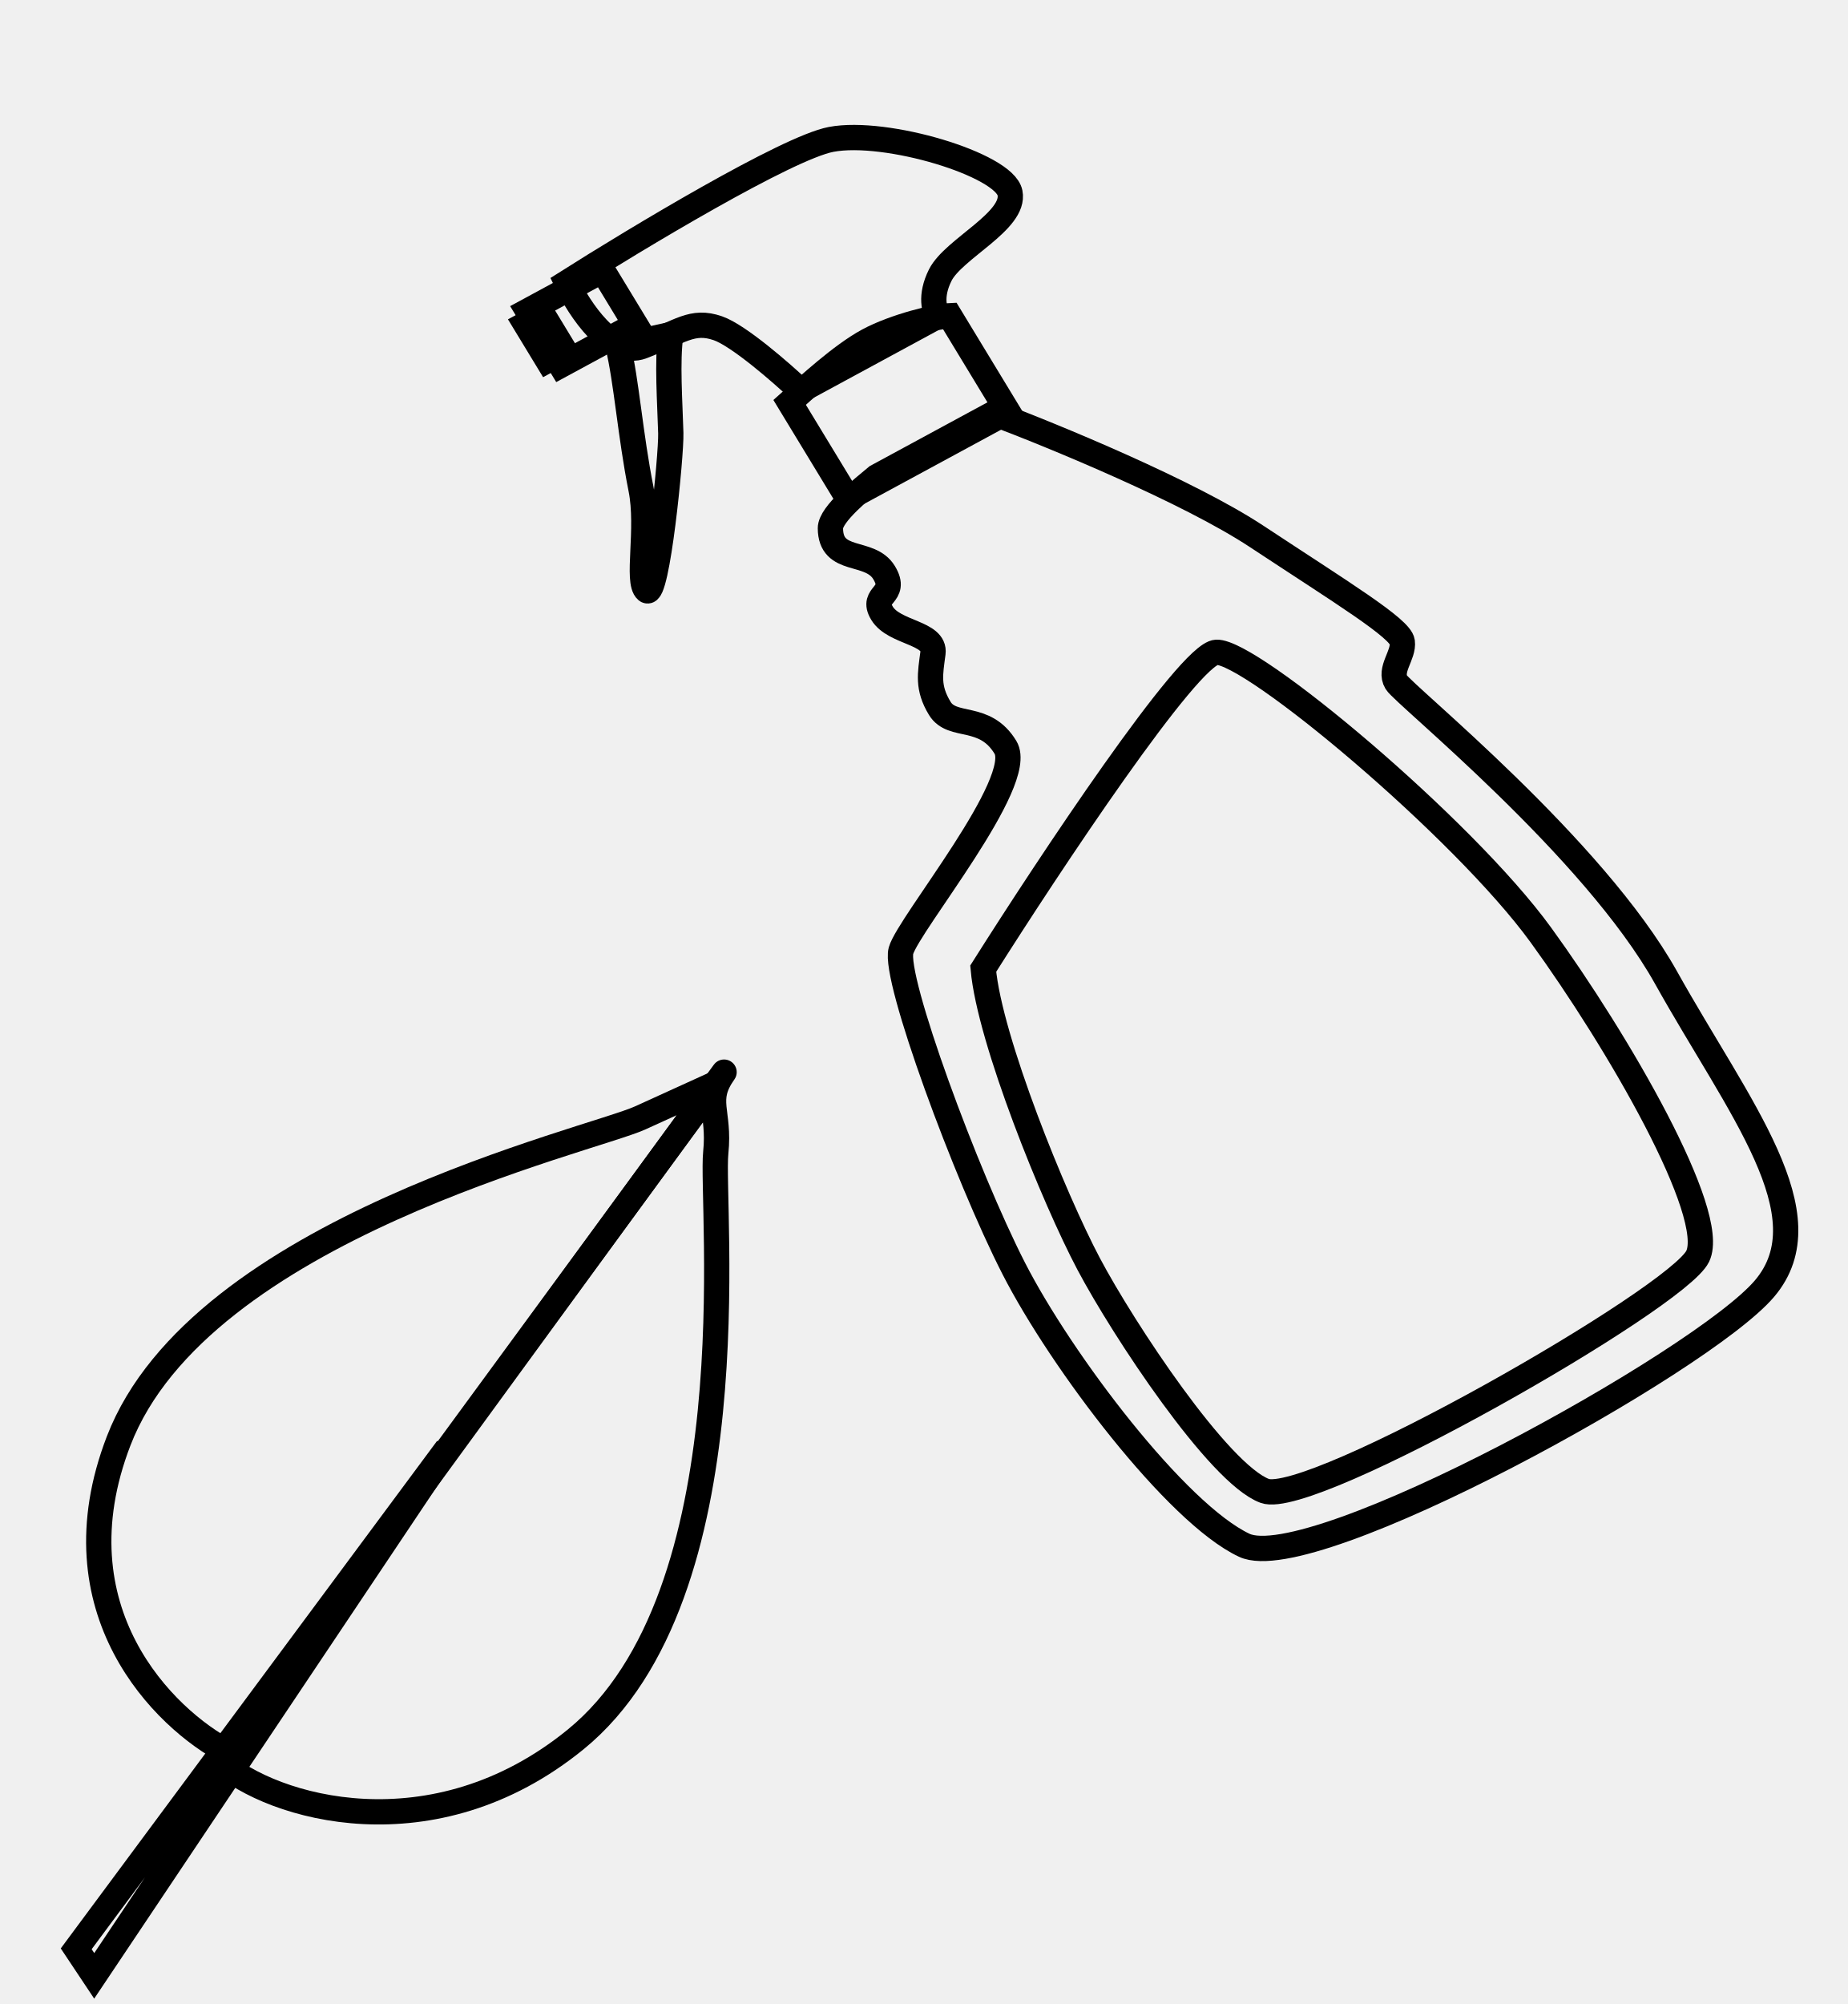
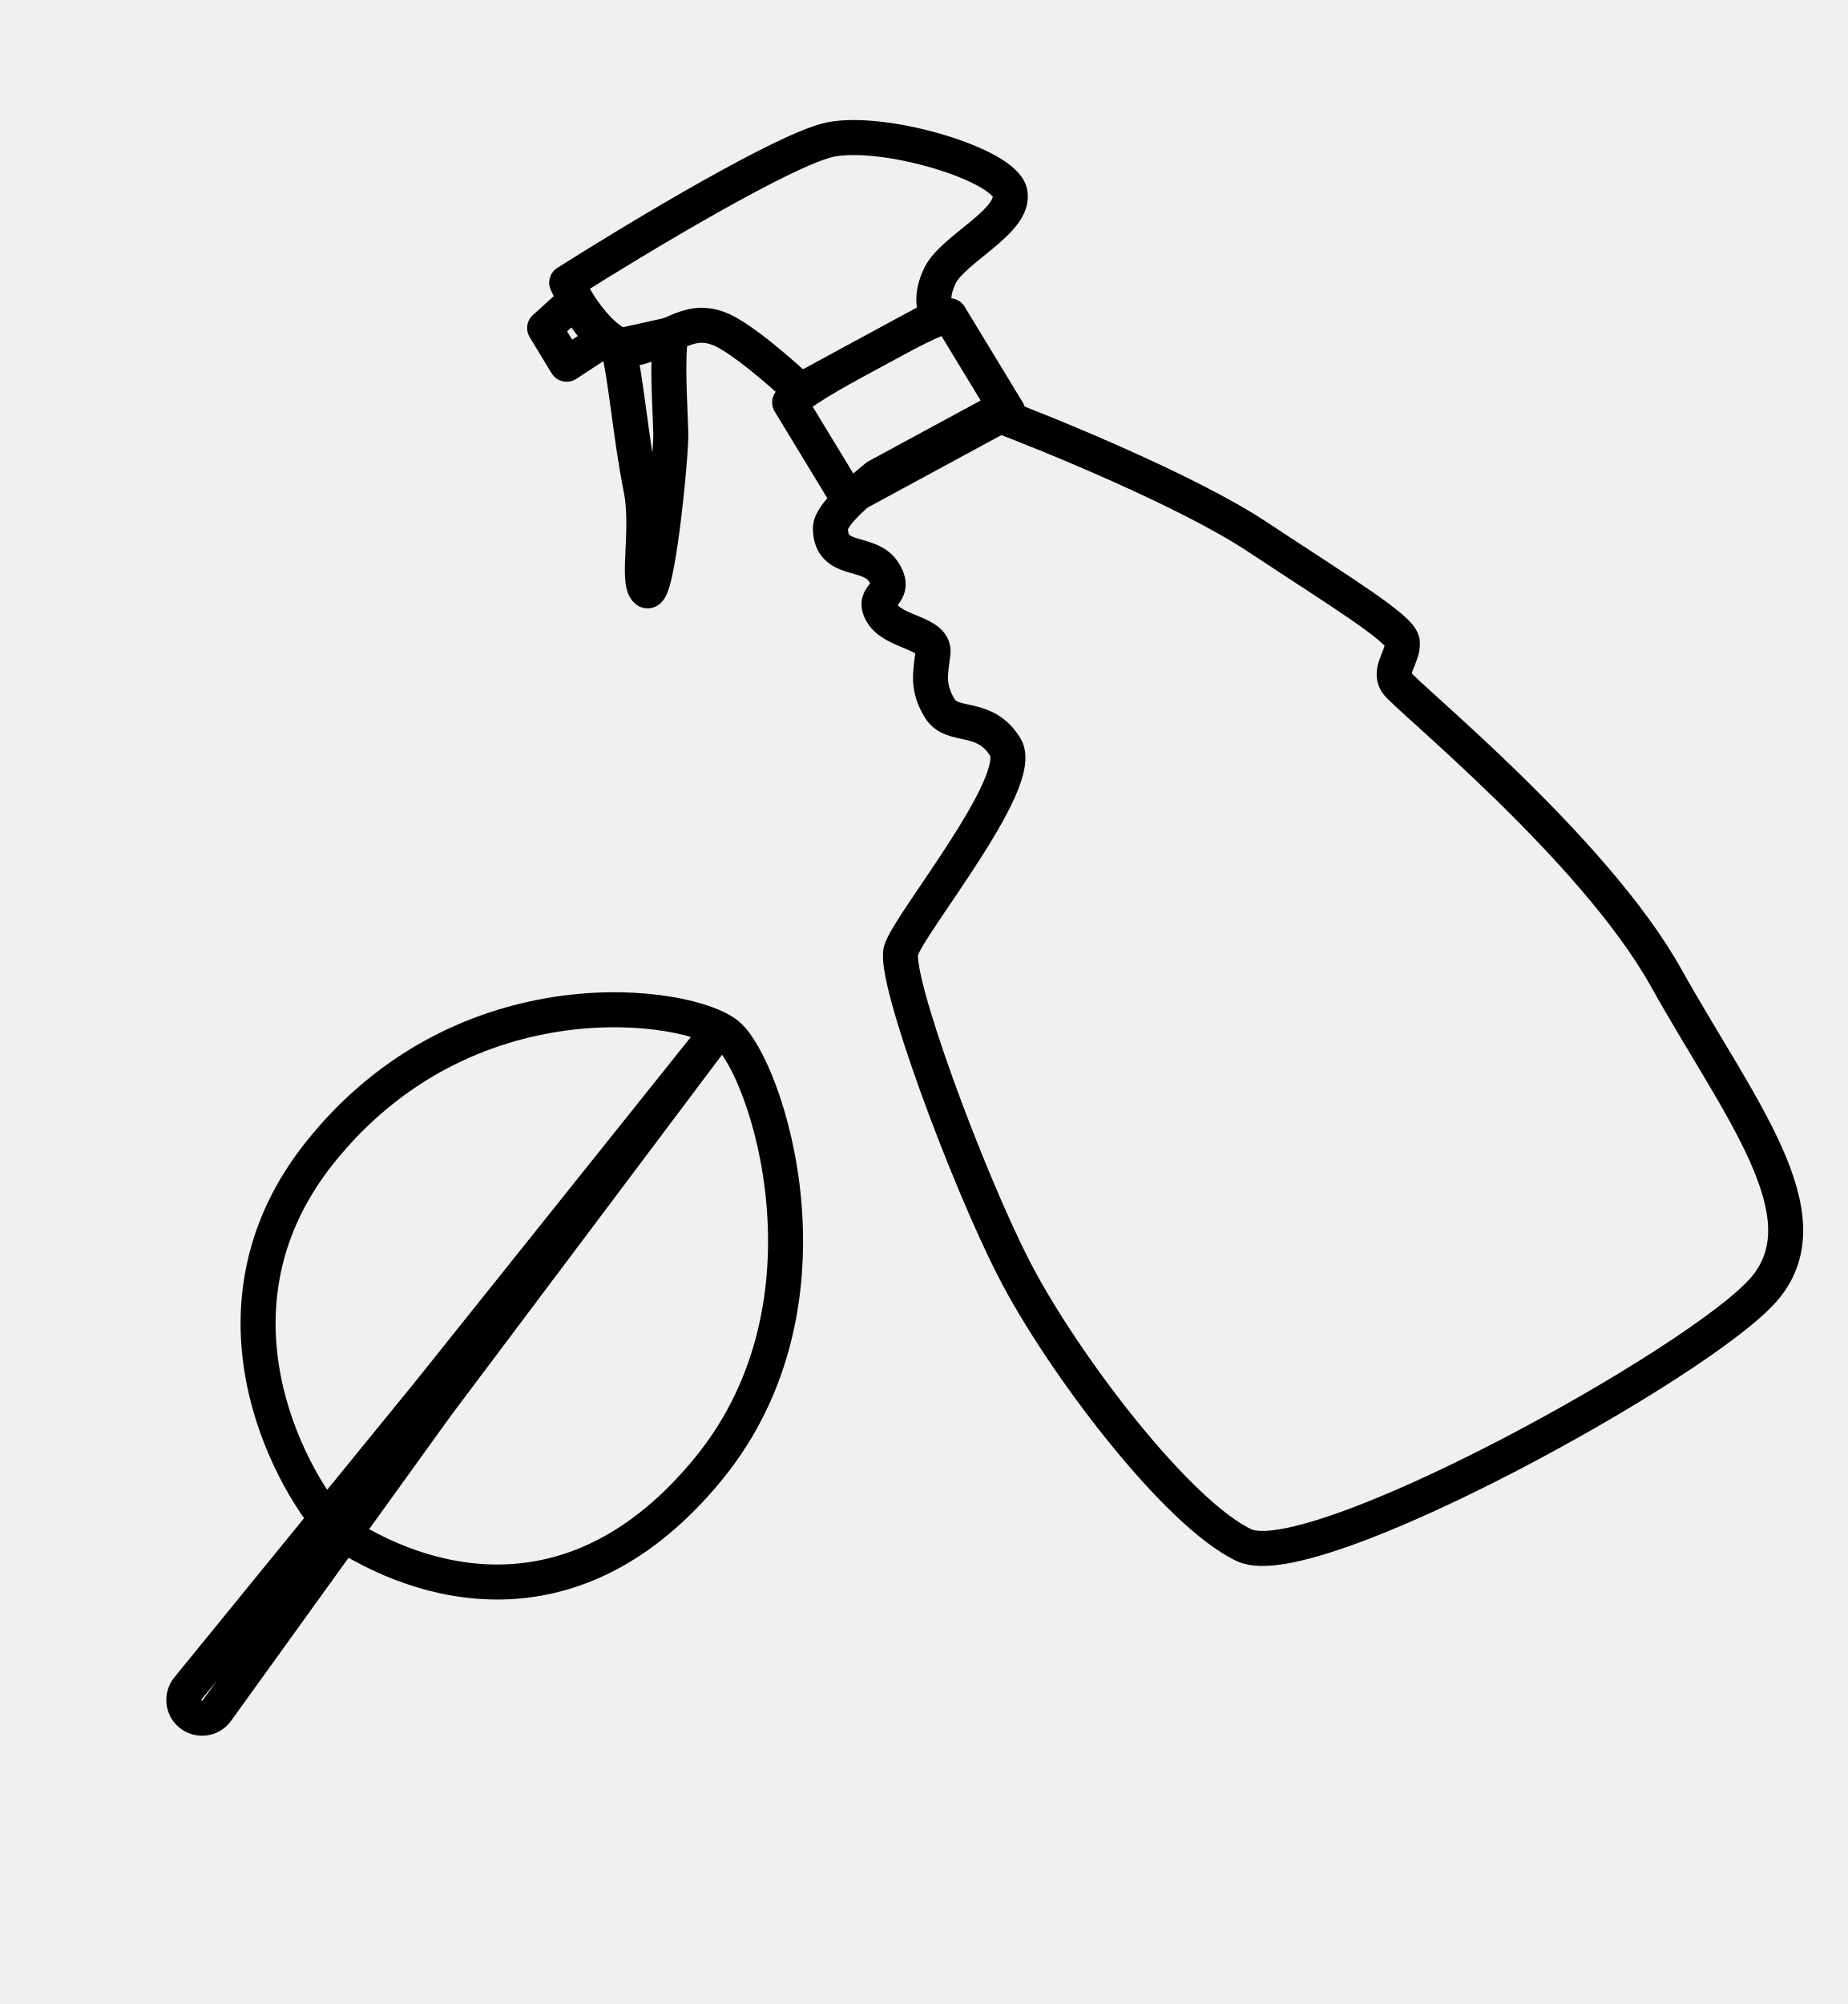
<svg xmlns="http://www.w3.org/2000/svg" width="95" height="103" viewBox="0 0 95 103" fill="none">
-   <path d="M6.101 74.056C2.745 82.764 8.44 88.347 11.707 90.051L36.769 55.702L32.908 57.459C30.391 58.606 10.296 63.17 6.101 74.056Z" stroke="black" stroke-width="1.3" stroke-linejoin="round" />
-   <path d="M29.592 89.404C22.275 95.361 13.995 92.95 11.269 90.499L37.225 55.105C36.175 56.584 37.021 57.083 36.798 59.24C36.52 61.937 38.737 81.956 29.592 89.404Z" stroke="black" stroke-width="1.3" stroke-linejoin="round" />
-   <path d="M3.918 100.164L22.994 74.445L4.844 101.554L3.918 100.164Z" stroke="black" stroke-width="1.3" />
-   <path d="M27.137 15.981L30.978 13.9L32.673 16.691L28.831 18.772L27.137 15.981Z" stroke="black" stroke-width="1.3" />
-   <path d="M27.025 16.66L27.912 16.18L29.041 18.04L28.155 18.52L27.025 16.66Z" stroke="black" stroke-width="1.3" />
-   <path d="M48.339 14.14C47.795 15.226 48.044 15.989 48.237 16.235L41.145 20.077C40.174 19.16 37.966 17.236 36.906 16.871C35.582 16.414 34.984 17.047 33.02 17.801C31.449 18.405 29.775 15.871 29.134 14.528C32.727 12.252 40.475 7.594 42.728 7.165C45.545 6.628 51.633 8.462 51.924 9.911C52.215 11.361 49.02 12.782 48.339 14.14Z" stroke="black" stroke-width="1.3" />
-   <path d="M64.617 27.577C61.12 25.267 54.138 22.394 51.084 21.245L45.075 24.5C44.365 25.091 42.688 26.423 42.692 27.151C42.702 29 44.715 28.219 45.45 29.428C46.184 30.637 44.726 30.5 45.348 31.523C45.969 32.547 48.103 32.504 47.964 33.568C47.825 34.632 47.664 35.337 48.314 36.407C48.964 37.477 50.618 36.643 51.691 38.411C52.765 40.178 46.72 47.47 46.321 48.861C45.922 50.252 49.665 60.402 52.117 65.194C54.569 69.985 60.484 77.784 63.966 79.422C67.448 81.059 87.509 70.008 90.714 66.232C93.919 62.456 89.388 56.936 85.651 50.244C81.914 43.553 72.181 35.719 71.786 35.068C71.39 34.417 72.185 33.677 72.092 32.986C71.999 32.294 68.989 30.463 64.617 27.577Z" stroke="black" stroke-width="1.3" />
-   <path d="M62.536 33.526C61.116 33.602 53.953 44.398 50.548 49.786C50.871 53.443 54.188 61.599 55.969 64.962C57.749 68.324 62.65 75.746 65.018 76.627C67.386 77.508 86.242 66.738 87.281 64.568C88.32 62.398 83.206 53.547 79.21 48.046C75.214 42.545 64.31 33.43 62.536 33.526Z" stroke="black" stroke-width="1.3" />
-   <path d="M40.596 20.683L43.591 25.613L51.816 21.158L48.822 16.227C48.162 16.255 46.006 16.764 44.627 17.511C43.247 18.258 41.529 19.848 40.596 20.683Z" stroke="black" stroke-width="1.3" />
-   <path d="M32.955 25.131C32.408 22.398 32.202 19.543 31.774 17.796L34.484 17.194C34.287 18.557 34.441 20.679 34.486 22.262C34.518 23.387 33.782 30.803 33.246 30.351C32.71 29.9 33.368 27.192 32.955 25.131Z" stroke="black" stroke-width="1.3" />
+   <g clip-path="url(#clip0_1031_1800)">
+     <path d="M28 16.86L29.5 15.5L31 17.5L29.13 18.721L28 16.86Z" stroke="black" stroke-width="1.8" stroke-linejoin="round" />
+     <path d="M48.339 14.14C47.795 15.226 48.044 15.989 48.237 16.235L41.145 20.077C40.174 19.16 37.966 17.236 36.906 16.871C35.582 16.414 34.984 17.047 33.02 17.801C31.449 18.405 29.775 15.871 29.134 14.528C32.727 12.252 40.475 7.594 42.728 7.165C45.545 6.628 51.633 8.462 51.924 9.911C52.215 11.361 49.02 12.782 48.339 14.14Z" stroke="black" stroke-width="1.8" stroke-linejoin="round" />
+     <path d="M64.617 27.577C61.12 25.267 54.138 22.394 51.084 21.246L45.075 24.5C44.365 25.091 42.688 26.423 42.692 27.151C42.702 29 44.715 28.219 45.45 29.428C46.184 30.638 44.726 30.5 45.348 31.523C45.969 32.547 48.103 32.504 47.964 33.568C47.825 34.632 47.664 35.338 48.314 36.407C48.964 37.477 50.618 36.643 51.691 38.411C52.765 40.178 46.72 47.47 46.321 48.861C45.922 50.252 49.665 60.402 52.117 65.194C54.569 69.985 60.484 77.784 63.966 79.422C67.448 81.059 87.509 70.008 90.714 66.232C93.919 62.456 89.388 56.936 85.651 50.244C81.914 43.553 72.181 35.719 71.786 35.068C71.39 34.417 72.185 33.677 72.092 32.986C71.999 32.294 68.989 30.463 64.617 27.577Z" stroke="black" stroke-width="1.8" stroke-linejoin="round" />
+     <path d="M40.596 20.683L43.591 25.613L51.816 21.158L48.822 16.227C48.162 16.255 46.379 17.253 45 18C43.621 18.747 41.529 19.848 40.596 20.683Z" stroke="black" stroke-width="1.8" stroke-linejoin="round" />
+     <path d="M32.955 25.131C32.408 22.398 32.202 19.543 31.774 17.797L34.484 17.194C34.287 18.558 34.441 20.679 34.486 22.262C34.518 23.387 33.782 30.803 33.246 30.351C32.71 29.9 33.368 27.192 32.955 25.131Z" stroke="black" stroke-width="1.8" stroke-linejoin="round" />
+     <path d="M22.069 71.555L36.802 53.133L22.451 72.236L11.148 87.922C10.827 88.368 10.193 88.444 9.776 88.085C9.39 87.754 9.339 87.176 9.66 86.782L22.069 71.555Z" stroke="black" stroke-width="1.8" stroke-linejoin="round" />
+     <path d="M16.403 59.29C10.524 66.709 14.223 74.911 16.95 78.293C17.06 78.43 17.188 78.546 17.335 78.644C21.577 81.486 29.498 83.957 36.426 75.488C43.475 66.871 39.356 54.842 37.414 53.192C35.471 51.543 23.902 49.826 16.403 59.29Z" stroke="black" stroke-width="1.8" stroke-linejoin="round" />
+   </g>
+   <defs>
+     <clipPath id="clip0_1031_1800">
+       <rect width="95" height="103" fill="white" />
+     </clipPath>
+   </defs>
</svg>
